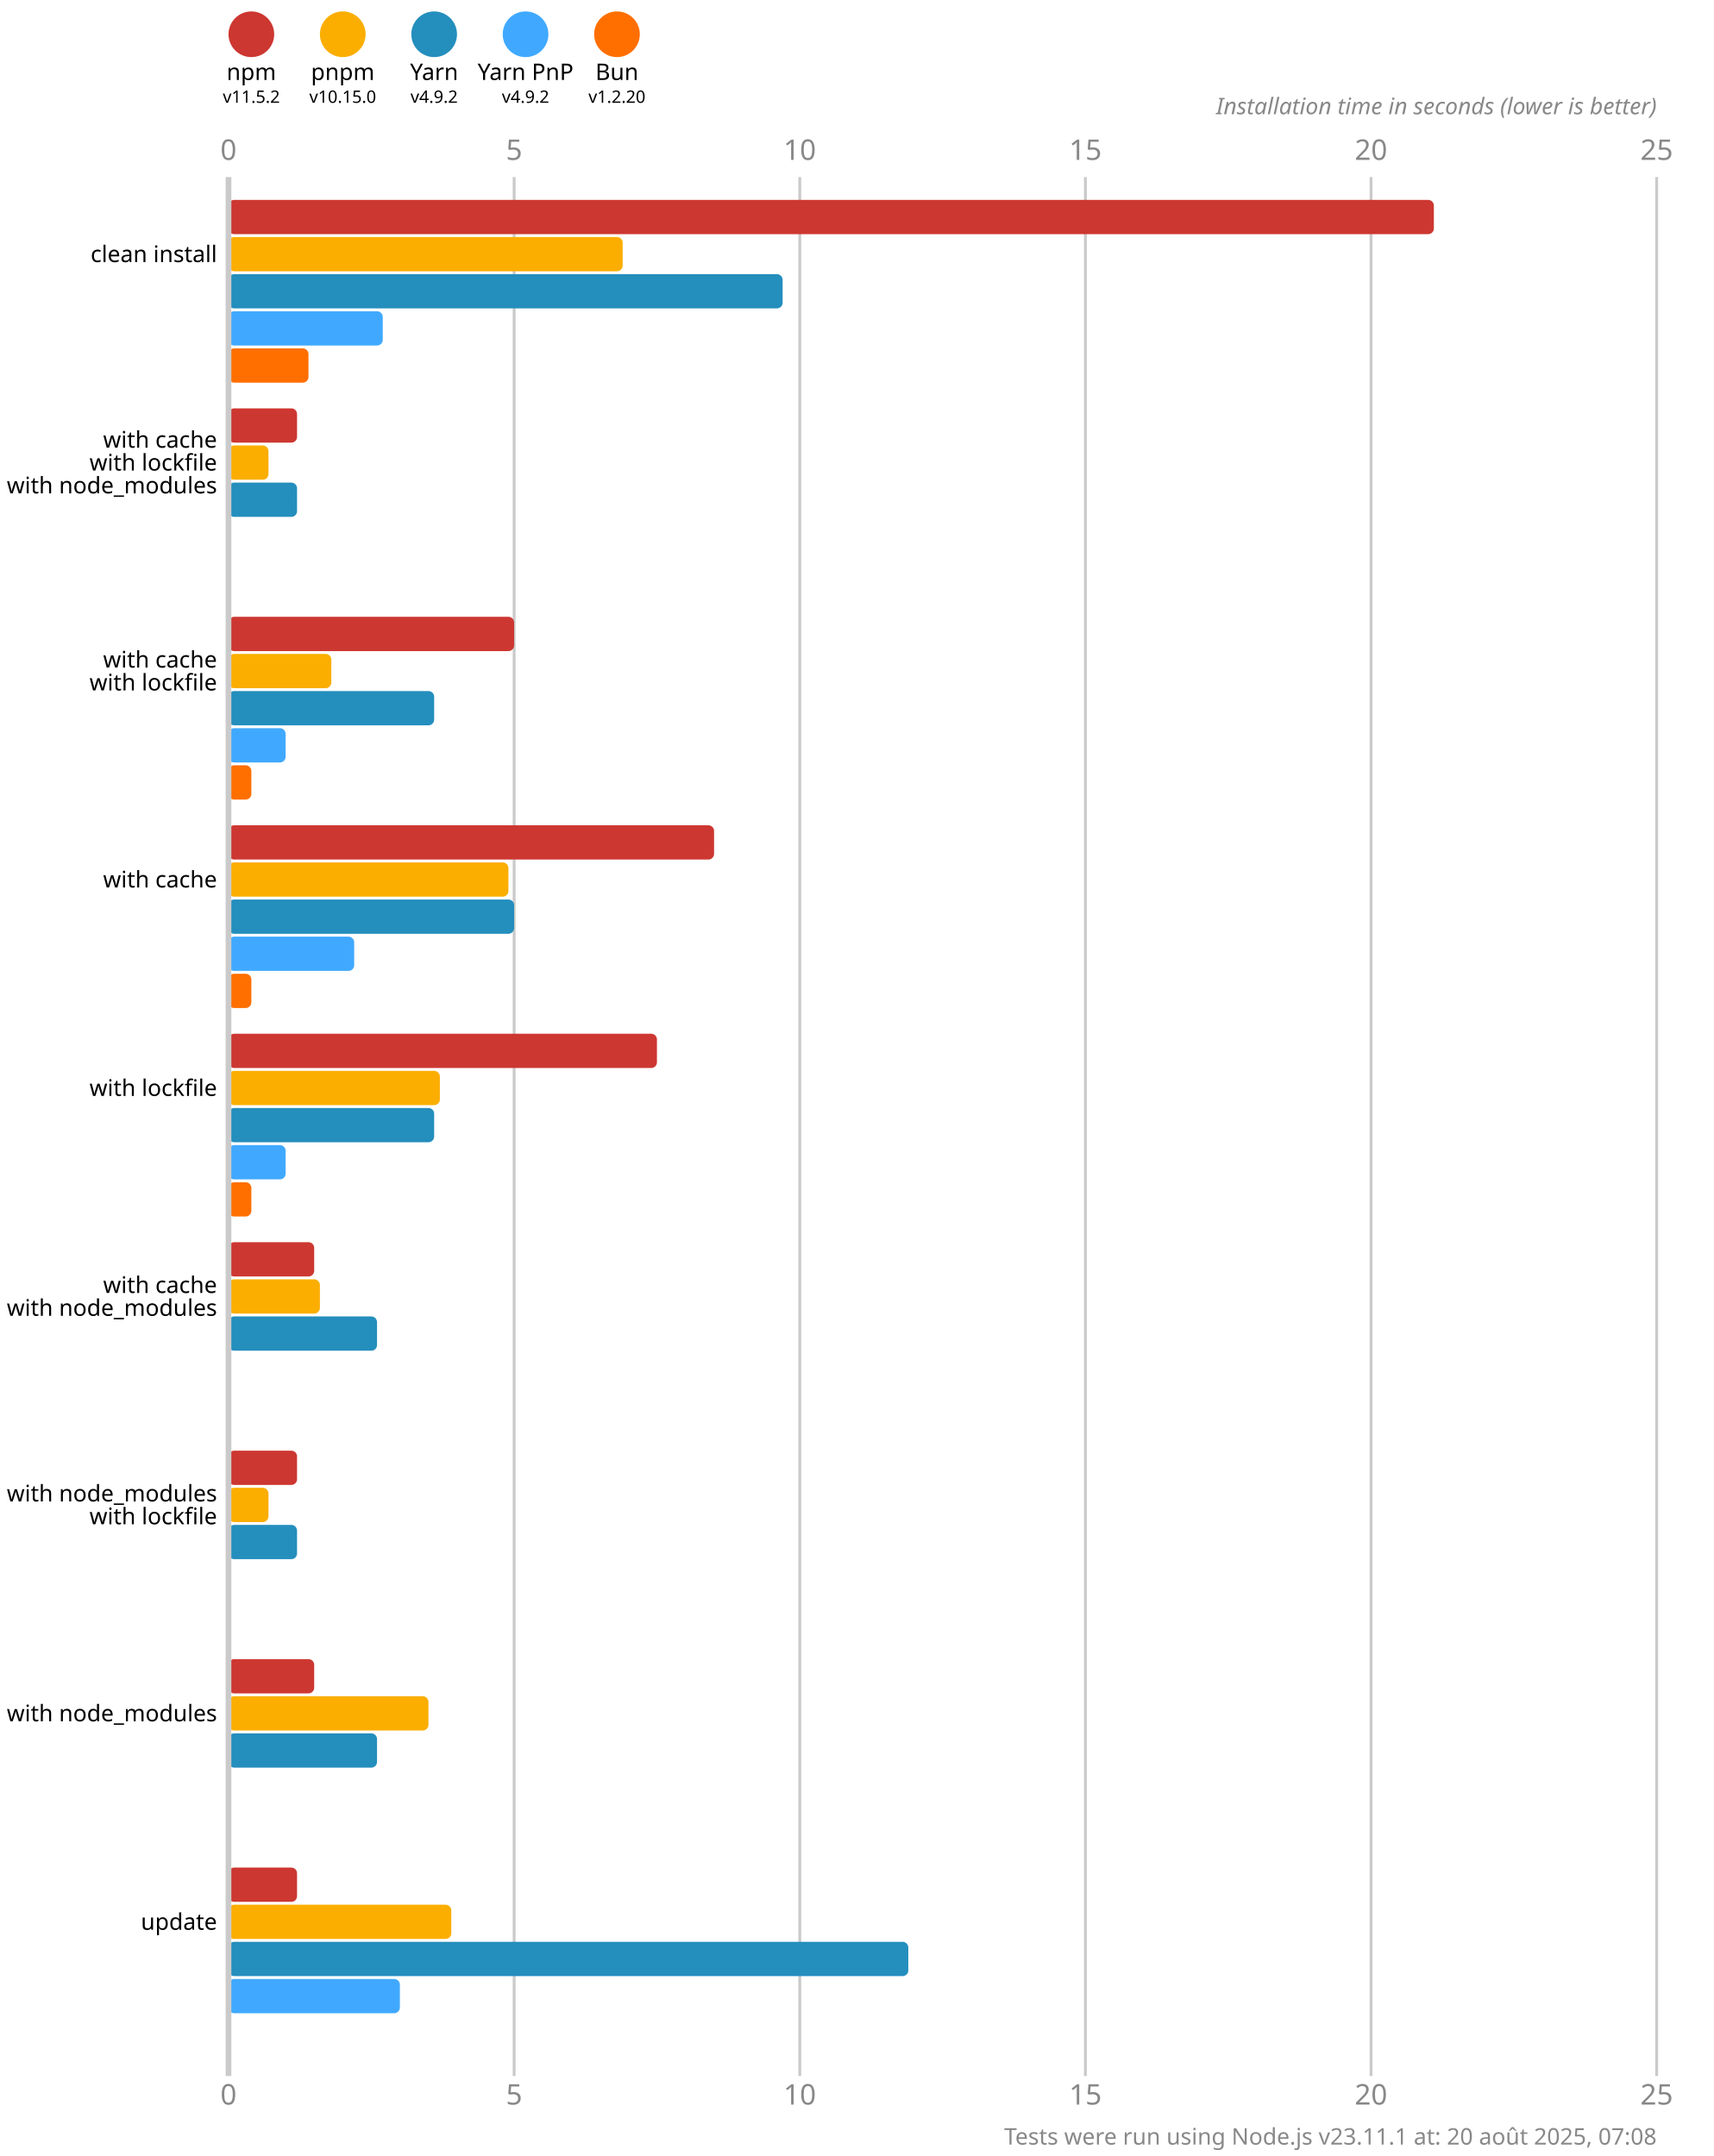
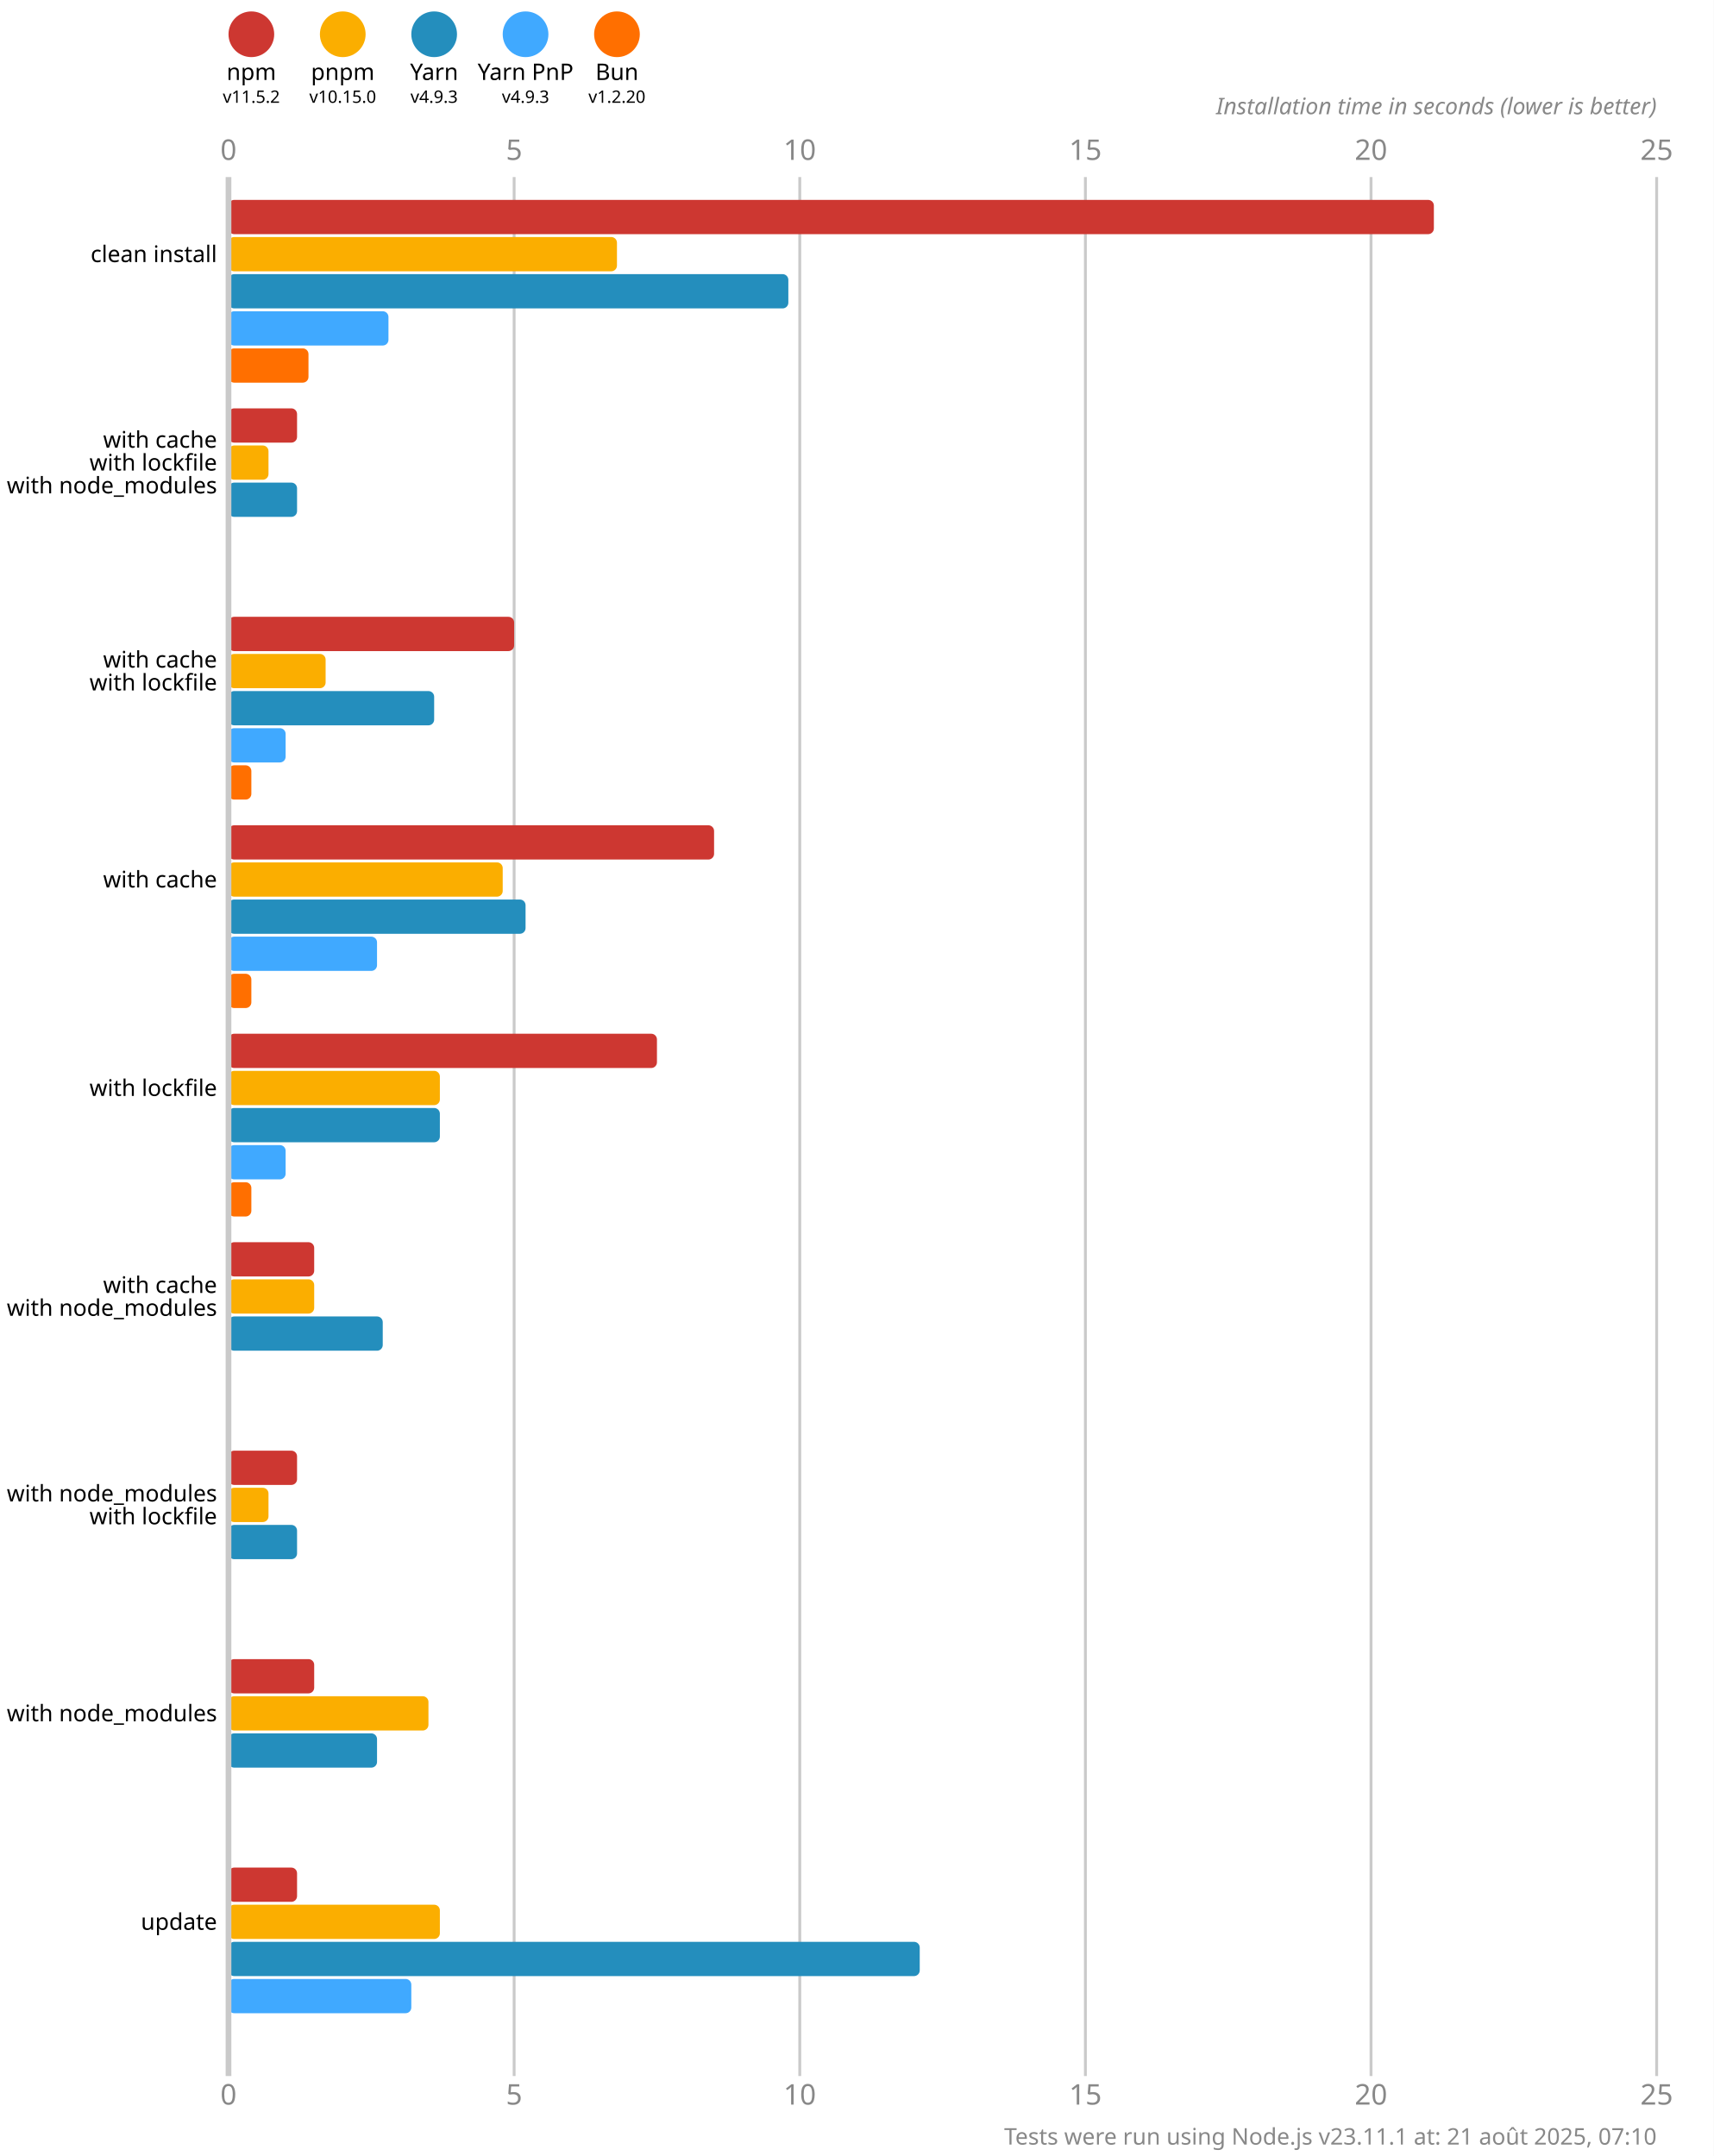
<svg xmlns="http://www.w3.org/2000/svg" version="1.1" viewBox="0 0 300 377.5">
  <style>
    .font { font-family: sans-serif; }
    .s3 { font-size: 3px; }
    .s4 { font-size: 4px; }
    .s5 { font-size: 5px; }
    .line { stroke: #cacaca; }
    .width { stroke-width: 0.5; }
    .text { fill: #888; }
  </style>
  <rect x="0" y="0" width="300" height="377.5" fill="#fff" />
  <circle cx="44" cy="6" r="4" fill="#cd3731" />
  <text x="44" y="14" class="font s4" text-anchor="middle">npm</text>
  <text x="44" y="18" class="font s3" text-anchor="middle">v11.5.2</text>
  <circle cx="60" cy="6" r="4" fill="#fbae00" />
  <text x="60" y="14" class="font s4" text-anchor="middle">pnpm</text>
  <text x="60" y="18" class="font s3" text-anchor="middle">v10.15.0</text>
  <circle cx="76" cy="6" r="4" fill="#248ebd" />
  <text x="76" y="14" class="font s4" text-anchor="middle">Yarn</text>
-   <text x="76" y="18" class="font s3" text-anchor="middle">v4.9.2</text>
+   <text x="76" y="18" class="font s3" text-anchor="middle">v4.9.3</text>
  <circle cx="92" cy="6" r="4" fill="#40a9ff" />
  <text x="92" y="14" class="font s4" text-anchor="middle">Yarn PnP</text>
-   <text x="92" y="18" class="font s3" text-anchor="middle">v4.9.2</text>
+   <text x="92" y="18" class="font s3" text-anchor="middle">v4.9.3</text>
  <circle cx="108" cy="6" r="4" fill="#ff6f00" />
  <text x="108" y="14" class="font s4" text-anchor="middle">Bun</text>
  <text x="108" y="18" class="font s3" text-anchor="middle">v1.2.20</text>
  <text x="40" y="28" class="font s5 text" text-anchor="middle">0</text>
  <text x="40" y="368.5" class="font s5 text" text-anchor="middle">0</text>
  <line x1="90" y1="31" x2="90" y2="363.5" class="line width" />
  <text x="90" y="28" class="font s5 text" text-anchor="middle">5</text>
  <text x="90" y="368.5" class="font s5 text" text-anchor="middle">5</text>
  <line x1="140" y1="31" x2="140" y2="363.5" class="line width" />
  <text x="140" y="28" class="font s5 text" text-anchor="middle">10</text>
  <text x="140" y="368.5" class="font s5 text" text-anchor="middle">10</text>
  <line x1="190" y1="31" x2="190" y2="363.5" class="line width" />
  <text x="190" y="28" class="font s5 text" text-anchor="middle">15</text>
  <text x="190" y="368.5" class="font s5 text" text-anchor="middle">15</text>
  <line x1="240" y1="31" x2="240" y2="363.5" class="line width" />
  <text x="240" y="28" class="font s5 text" text-anchor="middle">20</text>
  <text x="240" y="368.5" class="font s5 text" text-anchor="middle">20</text>
  <line x1="290" y1="31" x2="290" y2="363.5" class="line width" />
  <text x="290" y="28" class="font s5 text" text-anchor="middle">25</text>
  <text x="290" y="368.5" class="font s5 text" text-anchor="middle">25</text>
  <text x="290" y="20" class="font s4 text" font-style="italic" text-anchor="end">Installation time in seconds (lower is better)</text>
  <rect x="40" y="35" width="211" height="6" fill="#cd3731" rx="1" ry="1" />
-   <rect x="40" y="41.5" width="69" height="6" fill="#fbae00" rx="1" ry="1" />
-   <rect x="40" y="48" width="97" height="6" fill="#248ebd" rx="1" ry="1" />
-   <rect x="40" y="54.5" width="27" height="6" fill="#40a9ff" rx="1" ry="1" />
+   <rect x="40" y="41.5" width="68" height="6" fill="#fbae00" rx="1" ry="1" />
+   <rect x="40" y="48" width="98" height="6" fill="#248ebd" rx="1" ry="1" />
+   <rect x="40" y="54.5" width="28" height="6" fill="#40a9ff" rx="1" ry="1" />
  <rect x="40" y="61" width="14" height="6" fill="#ff6f00" rx="1" ry="1" />
  <rect x="40" y="71.5" width="12" height="6" fill="#cd3731" rx="1" ry="1" />
  <rect x="40" y="78" width="7" height="6" fill="#fbae00" rx="1" ry="1" />
  <rect x="40" y="84.5" width="12" height="6" fill="#248ebd" rx="1" ry="1" />
  <rect x="40" y="91" width="0" height="6" fill="#40a9ff" rx="1" ry="1" />
  <rect x="40" y="97.5" width="0" height="6" fill="#ff6f00" rx="1" ry="1" />
  <rect x="40" y="108" width="50" height="6" fill="#cd3731" rx="1" ry="1" />
-   <rect x="40" y="114.5" width="18" height="6" fill="#fbae00" rx="1" ry="1" />
+   <rect x="40" y="114.5" width="17" height="6" fill="#fbae00" rx="1" ry="1" />
  <rect x="40" y="121" width="36" height="6" fill="#248ebd" rx="1" ry="1" />
  <rect x="40" y="127.5" width="10" height="6" fill="#40a9ff" rx="1" ry="1" />
  <rect x="40" y="134" width="4" height="6" fill="#ff6f00" rx="1" ry="1" />
  <rect x="40" y="144.5" width="85" height="6" fill="#cd3731" rx="1" ry="1" />
-   <rect x="40" y="151" width="49" height="6" fill="#fbae00" rx="1" ry="1" />
-   <rect x="40" y="157.5" width="50" height="6" fill="#248ebd" rx="1" ry="1" />
-   <rect x="40" y="164" width="22" height="6" fill="#40a9ff" rx="1" ry="1" />
+   <rect x="40" y="151" width="48" height="6" fill="#fbae00" rx="1" ry="1" />
+   <rect x="40" y="157.5" width="52" height="6" fill="#248ebd" rx="1" ry="1" />
+   <rect x="40" y="164" width="26" height="6" fill="#40a9ff" rx="1" ry="1" />
  <rect x="40" y="170.5" width="4" height="6" fill="#ff6f00" rx="1" ry="1" />
  <rect x="40" y="181" width="75" height="6" fill="#cd3731" rx="1" ry="1" />
  <rect x="40" y="187.5" width="37" height="6" fill="#fbae00" rx="1" ry="1" />
-   <rect x="40" y="194" width="36" height="6" fill="#248ebd" rx="1" ry="1" />
+   <rect x="40" y="194" width="37" height="6" fill="#248ebd" rx="1" ry="1" />
  <rect x="40" y="200.5" width="10" height="6" fill="#40a9ff" rx="1" ry="1" />
  <rect x="40" y="207" width="4" height="6" fill="#ff6f00" rx="1" ry="1" />
  <rect x="40" y="217.5" width="15" height="6" fill="#cd3731" rx="1" ry="1" />
-   <rect x="40" y="224" width="16" height="6" fill="#fbae00" rx="1" ry="1" />
-   <rect x="40" y="230.5" width="26" height="6" fill="#248ebd" rx="1" ry="1" />
+   <rect x="40" y="224" width="15" height="6" fill="#fbae00" rx="1" ry="1" />
+   <rect x="40" y="230.5" width="27" height="6" fill="#248ebd" rx="1" ry="1" />
  <rect x="40" y="237" width="0" height="6" fill="#40a9ff" rx="1" ry="1" />
  <rect x="40" y="243.5" width="0" height="6" fill="#ff6f00" rx="1" ry="1" />
  <rect x="40" y="254" width="12" height="6" fill="#cd3731" rx="1" ry="1" />
  <rect x="40" y="260.5" width="7" height="6" fill="#fbae00" rx="1" ry="1" />
  <rect x="40" y="267" width="12" height="6" fill="#248ebd" rx="1" ry="1" />
  <rect x="40" y="273.5" width="0" height="6" fill="#40a9ff" rx="1" ry="1" />
  <rect x="40" y="280" width="0" height="6" fill="#ff6f00" rx="1" ry="1" />
  <rect x="40" y="290.5" width="15" height="6" fill="#cd3731" rx="1" ry="1" />
  <rect x="40" y="297" width="35" height="6" fill="#fbae00" rx="1" ry="1" />
  <rect x="40" y="303.5" width="26" height="6" fill="#248ebd" rx="1" ry="1" />
  <rect x="40" y="310" width="0" height="6" fill="#40a9ff" rx="1" ry="1" />
  <rect x="40" y="316.5" width="0" height="6" fill="#ff6f00" rx="1" ry="1" />
  <rect x="40" y="327" width="12" height="6" fill="#cd3731" rx="1" ry="1" />
-   <rect x="40" y="333.5" width="39" height="6" fill="#fbae00" rx="1" ry="1" />
-   <rect x="40" y="340" width="119" height="6" fill="#248ebd" rx="1" ry="1" />
-   <rect x="40" y="346.5" width="30" height="6" fill="#40a9ff" rx="1" ry="1" />
+   <rect x="40" y="333.5" width="37" height="6" fill="#fbae00" rx="1" ry="1" />
+   <rect x="40" y="340" width="121" height="6" fill="#248ebd" rx="1" ry="1" />
+   <rect x="40" y="346.5" width="32" height="6" fill="#40a9ff" rx="1" ry="1" />
  <rect x="40" y="353" width="0" height="6" fill="#ff6f00" rx="1" ry="1" />
  <line x1="40" y1="31" x2="40" y2="363.5" class="line" />
  <text x="38" y="44.5" class="font s4" dominant-baseline="middle" text-anchor="end">clean install</text>
  <text x="38" y="77" class="font s4" dominant-baseline="middle" text-anchor="end">with cache</text>
  <text x="38" y="81" class="font s4" dominant-baseline="middle" text-anchor="end">with lockfile</text>
  <text x="38" y="85" class="font s4" dominant-baseline="middle" text-anchor="end">with node_modules</text>
  <text x="38" y="115.5" class="font s4" dominant-baseline="middle" text-anchor="end">with cache</text>
  <text x="38" y="119.5" class="font s4" dominant-baseline="middle" text-anchor="end">with lockfile</text>
  <text x="38" y="154" class="font s4" dominant-baseline="middle" text-anchor="end">with cache</text>
  <text x="38" y="190.5" class="font s4" dominant-baseline="middle" text-anchor="end">with lockfile</text>
  <text x="38" y="225" class="font s4" dominant-baseline="middle" text-anchor="end">with cache</text>
  <text x="38" y="229" class="font s4" dominant-baseline="middle" text-anchor="end">with node_modules</text>
  <text x="38" y="261.5" class="font s4" dominant-baseline="middle" text-anchor="end">with node_modules</text>
  <text x="38" y="265.5" class="font s4" dominant-baseline="middle" text-anchor="end">with lockfile</text>
  <text x="38" y="300" class="font s4" dominant-baseline="middle" text-anchor="end">with node_modules</text>
  <text x="38" y="336.5" class="font s4" dominant-baseline="middle" text-anchor="end">update</text>
-   <text x="290" y="375.5" class="font s4 text" text-anchor="end">Tests were run using Node.js v23.11.1 at: 20 août 2025, 07:08</text>
+   <text x="290" y="375.5" class="font s4 text" text-anchor="end">Tests were run using Node.js v23.11.1 at: 21 août 2025, 07:10</text>
</svg>
